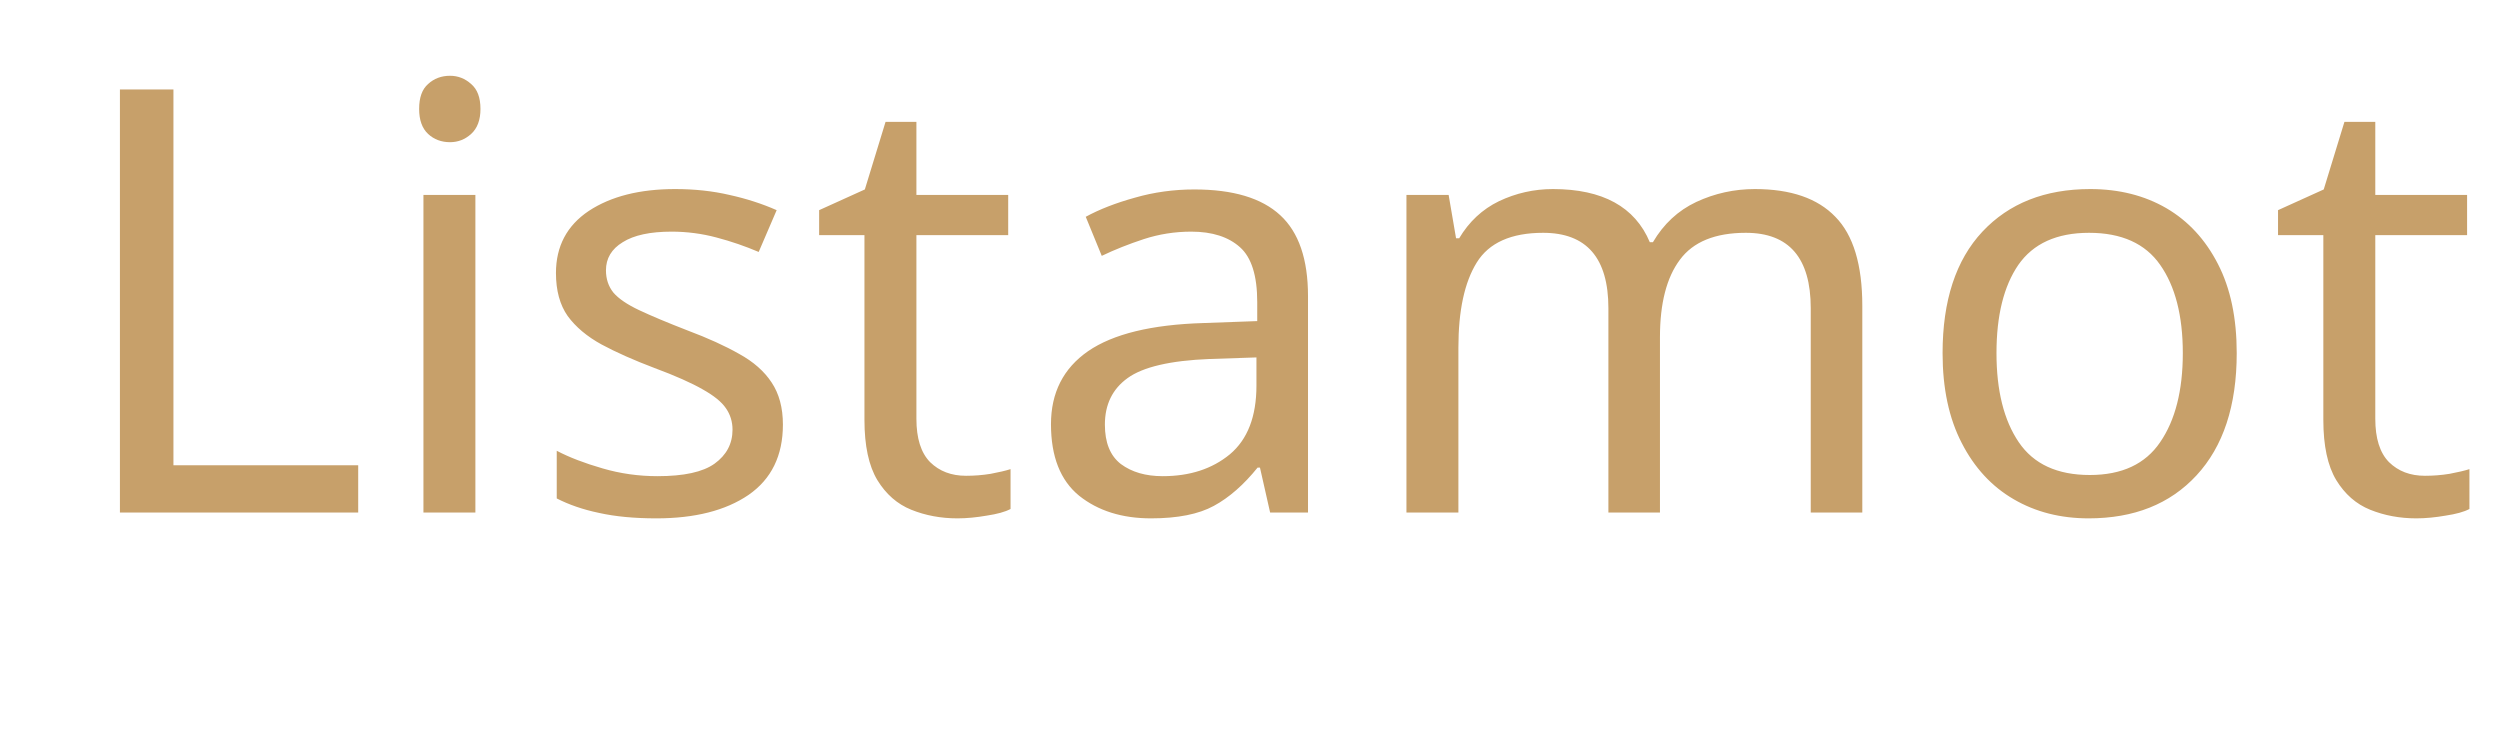
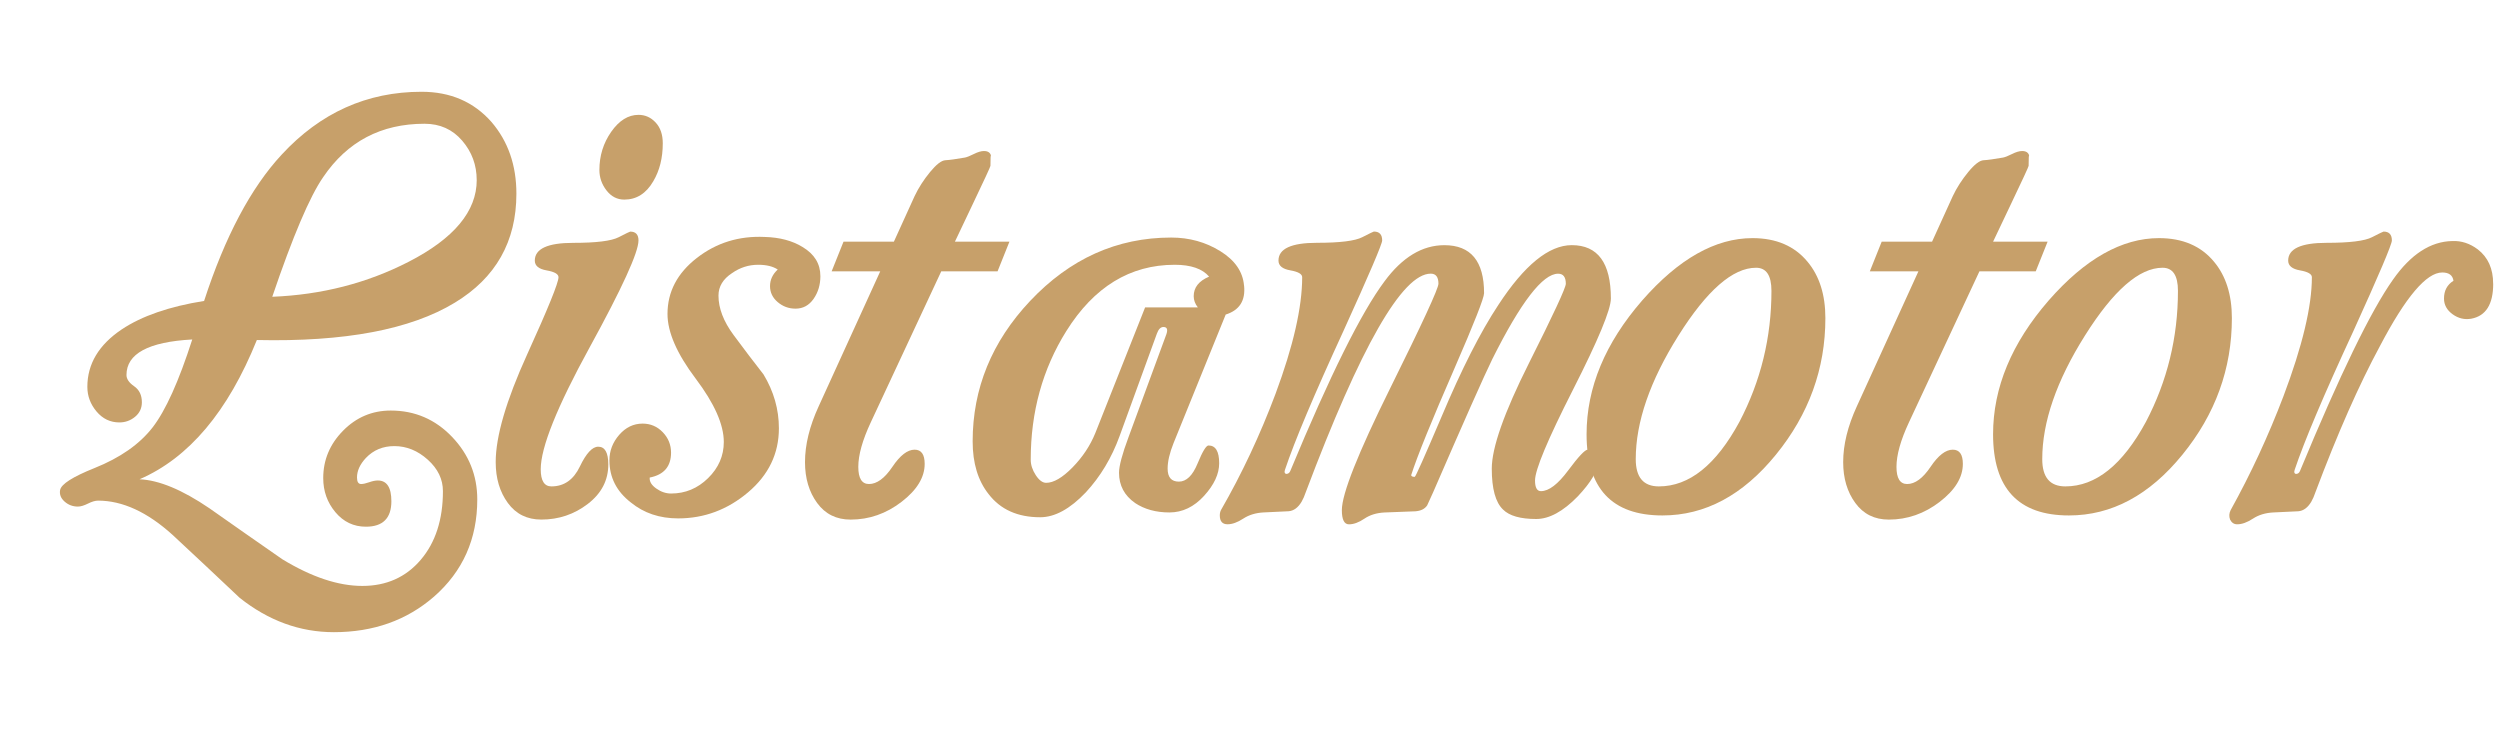
<svg xmlns="http://www.w3.org/2000/svg" width="100%" height="100%" viewBox="0 0 100 30" version="1.1" xml:space="preserve" style="fill-rule:evenodd;clip-rule:evenodd;stroke-linejoin:round;stroke-miterlimit:1.414;">
  <g id="Layer1">
-     <text x="2.5px" y="20.499px" style="font-family:Carrington;font-size:23.703px;fill:#c7a06a;">Listamotor</text>
+     <path d="M20.656,7.747c0,1.912 -0.822,3.366 -2.465,4.361c-1.77,1.075 -4.409,1.572 -7.917,1.493c-1.154,2.86 -2.718,4.717 -4.693,5.57c0.774,0.032 1.707,0.419 2.797,1.161c0.964,0.679 1.936,1.359 2.915,2.038c1.169,0.711 2.236,1.067 3.2,1.067c0.964,0 1.742,-0.348 2.335,-1.043c0.593,-0.695 0.889,-1.612 0.889,-2.749c0,-0.474 -0.201,-0.893 -0.604,-1.256c-0.403,-0.363 -0.849,-0.545 -1.339,-0.545c-0.458,0 -0.837,0.158 -1.138,0.474c-0.237,0.253 -0.356,0.514 -0.356,0.782c0,0.174 0.055,0.261 0.166,0.261c0.079,0 0.186,-0.024 0.32,-0.071c0.134,-0.047 0.249,-0.071 0.344,-0.071c0.363,0 0.545,0.277 0.545,0.83c-1.77636e-15,0.679 -0.34,1.019 -1.019,1.019c-0.49,0 -0.897,-0.194 -1.221,-0.581c-0.324,-0.387 -0.486,-0.841 -0.486,-1.363c0,-0.727 0.265,-1.359 0.794,-1.896c0.529,-0.537 1.165,-0.806 1.908,-0.806c0.964,0 1.782,0.352 2.453,1.055c0.672,0.703 1.007,1.537 1.007,2.501c-3.55271e-15,1.58 -0.577,2.876 -1.73,3.887c-1.09,0.948 -2.426,1.422 -4.006,1.422c-1.359,0 -2.615,-0.458 -3.769,-1.375c-0.885,-0.837 -1.778,-1.675 -2.678,-2.512c-1.011,-0.917 -2.007,-1.375 -2.987,-1.375c-0.111,0 -0.245,0.04 -0.403,0.119c-0.158,0.079 -0.292,0.119 -0.403,0.119c-0.205,0 -0.383,-0.067 -0.533,-0.201c-0.15,-0.134 -0.209,-0.288 -0.178,-0.462c0.047,-0.237 0.506,-0.529 1.375,-0.877c1.027,-0.411 1.801,-0.952 2.323,-1.624c0.521,-0.672 1.051,-1.845 1.588,-3.52c-1.754,0.095 -2.631,0.569 -2.631,1.422c0,0.158 0.103,0.308 0.308,0.45c0.205,0.142 0.308,0.356 0.308,0.64c0,0.237 -0.091,0.431 -0.273,0.581c-0.182,0.15 -0.391,0.225 -0.628,0.225c-0.363,0 -0.668,-0.146 -0.913,-0.438c-0.245,-0.292 -0.367,-0.62 -0.367,-0.984c0,-0.917 0.458,-1.683 1.375,-2.299c0.806,-0.537 1.904,-0.917 3.295,-1.138c0.837,-2.576 1.873,-4.527 3.105,-5.855c1.549,-1.675 3.413,-2.512 5.594,-2.512c1.154,0 2.086,0.403 2.797,1.209c0.664,0.774 0.996,1.73 0.996,2.868ZM19.068,7.202c0,-0.6 -0.194,-1.126 -0.581,-1.576c-0.387,-0.45 -0.889,-0.676 -1.505,-0.676c-1.738,3.55271e-15 -3.089,0.711 -4.053,2.133c-0.537,0.774 -1.217,2.37 -2.038,4.788c1.975,-0.079 3.792,-0.545 5.452,-1.398c1.817,-0.932 2.726,-2.023 2.726,-3.271Z" style="fill:#c7a06a;fill-rule:nonzero;" />
+     <path d="M26.511,5.732c0,0.585 -0.126,1.09 -0.379,1.517c-0.284,0.49 -0.672,0.735 -1.161,0.735c-0.284,0 -0.521,-0.122 -0.711,-0.367c-0.19,-0.245 -0.284,-0.518 -0.284,-0.818c0,-0.569 0.158,-1.078 0.474,-1.529c0.316,-0.45 0.679,-0.676 1.09,-0.676c0.269,3.55271e-15 0.498,0.103 0.687,0.308c0.19,0.205 0.284,0.482 0.284,0.83ZM25.539,9.62c0,0.474 -0.652,1.9 -1.955,4.278c-1.304,2.378 -1.955,4.002 -1.955,4.871c0,0.458 0.142,0.687 0.427,0.687c0.506,0 0.885,-0.265 1.138,-0.794c0.253,-0.529 0.498,-0.794 0.735,-0.794c0.269,0 0.403,0.237 0.403,0.711c0,0.632 -0.273,1.157 -0.818,1.576c-0.545,0.419 -1.165,0.628 -1.861,0.628c-0.569,0 -1.015,-0.221 -1.339,-0.664c-0.324,-0.442 -0.486,-0.988 -0.486,-1.635c0,-1.027 0.419,-2.461 1.256,-4.302c0.837,-1.841 1.256,-2.872 1.256,-3.093c0,-0.126 -0.158,-0.217 -0.474,-0.273c-0.316,-0.055 -0.474,-0.186 -0.474,-0.391c0,-0.474 0.514,-0.711 1.541,-0.711c0.917,1.77636e-15 1.521,-0.075 1.813,-0.225c0.292,-0.15 0.446,-0.225 0.462,-0.225c0.221,0 0.332,0.119 0.332,0.356Z" style="fill:#c7a06a;fill-rule:nonzero;" />
+     <path d="M32.816,11.042c0,0.348 -0.091,0.652 -0.273,0.913c-0.182,0.261 -0.423,0.391 -0.723,0.391c-0.269,1.77636e-15 -0.506,-0.087 -0.711,-0.261c-0.205,-0.174 -0.308,-0.387 -0.308,-0.64c0,-0.253 0.103,-0.474 0.308,-0.664c-0.19,-0.126 -0.45,-0.19 -0.782,-0.19c-0.379,0 -0.727,0.111 -1.043,0.332c-0.363,0.237 -0.545,0.537 -0.545,0.901c0,0.506 0.201,1.031 0.604,1.576c0.403,0.545 0.802,1.071 1.197,1.576c0.411,0.679 0.616,1.398 0.616,2.157c0,1.011 -0.411,1.865 -1.233,2.56c-0.822,0.695 -1.754,1.043 -2.797,1.043c-0.743,0 -1.375,-0.213 -1.896,-0.64c-0.569,-0.442 -0.853,-1.003 -0.853,-1.683c0,-0.379 0.13,-0.719 0.391,-1.019c0.261,-0.3 0.573,-0.45 0.936,-0.45c0.316,0 0.585,0.115 0.806,0.344c0.221,0.229 0.332,0.502 0.332,0.818c0,0.553 -0.284,0.885 -0.853,0.996c-0.016,0.158 0.071,0.304 0.261,0.438c0.19,0.134 0.387,0.201 0.593,0.201c0.569,0 1.063,-0.205 1.481,-0.616c0.419,-0.411 0.628,-0.893 0.628,-1.446c0,-0.695 -0.375,-1.541 -1.126,-2.536c-0.751,-0.996 -1.126,-1.857 -1.126,-2.584c0,-0.885 0.391,-1.632 1.173,-2.24c0.782,-0.608 1.687,-0.889 2.714,-0.841c0.6,0.016 1.106,0.15 1.517,0.403c0.474,0.284 0.711,0.672 0.711,1.161Z" style="fill:#c7a06a;fill-rule:nonzero;" />
+     <path d="M40.377,9.667l-0.474,1.185l-2.252,0c-0.506,1.09 -1.446,3.105 -2.821,6.044c-0.332,0.711 -0.498,1.304 -0.498,1.778c0,0.458 0.142,0.687 0.427,0.687c0.316,0 0.628,-0.229 0.936,-0.687c0.308,-0.458 0.604,-0.687 0.889,-0.687c0.269,0 0.403,0.19 0.403,0.569c0,0.537 -0.308,1.043 -0.924,1.517c-0.616,0.474 -1.296,0.711 -2.038,0.711c-0.569,0 -1.015,-0.221 -1.339,-0.664c-0.324,-0.442 -0.486,-0.988 -0.486,-1.635c0,-0.695 0.182,-1.438 0.545,-2.228l2.465,-5.404l-1.944,0l0.474,-1.185l2.015,0l0.83,-1.825c0.158,-0.332 0.363,-0.652 0.616,-0.96c0.253,-0.308 0.458,-0.466 0.616,-0.474c0.158,-0.008 0.419,-0.043 0.782,-0.107c0.079,-0.016 0.198,-0.063 0.356,-0.142c0.158,-0.079 0.292,-0.119 0.403,-0.119c0.158,0 0.253,0.063 0.284,0.19c-0.016,-0.047 -0.024,0.087 -0.024,0.403c0,0.032 -0.245,0.561 -0.735,1.588c-0.221,0.474 -0.45,0.956 -0.687,1.446l2.181,0Z" style="fill:#c7a06a;fill-rule:nonzero;" />
+     <path d="M49.763,11.421c0.063,0.6 -0.182,0.988 -0.735,1.161l-2.086,5.143c-0.158,0.395 -0.237,0.735 -0.237,1.019c0,0.348 0.15,0.521 0.45,0.521c0.3,0 0.549,-0.241 0.747,-0.723c0.198,-0.482 0.344,-0.723 0.438,-0.723c0.284,0 0.427,0.237 0.427,0.711c0,0.427 -0.201,0.861 -0.604,1.304c-0.403,0.442 -0.865,0.664 -1.387,0.664c-0.537,0 -0.996,-0.126 -1.375,-0.379c-0.427,-0.3 -0.64,-0.703 -0.64,-1.209c0,-0.269 0.126,-0.743 0.379,-1.422l1.517,-4.124c0.063,-0.19 0.024,-0.284 -0.119,-0.284c-0.111,0 -0.198,0.087 -0.261,0.261l-1.493,4.101c-0.316,0.869 -0.766,1.62 -1.351,2.252c-0.632,0.664 -1.24,0.996 -1.825,0.996c-0.901,0 -1.588,-0.308 -2.062,-0.924c-0.427,-0.537 -0.64,-1.24 -0.64,-2.11c0,-2.117 0.766,-3.99 2.299,-5.618c1.596,-1.691 3.476,-2.536 5.641,-2.536c0.727,0 1.383,0.182 1.967,0.545c0.585,0.363 0.901,0.822 0.948,1.375ZM48.364,11.065c-0.269,-0.316 -0.727,-0.474 -1.375,-0.474c-1.786,0 -3.231,0.885 -4.338,2.655c-0.948,1.517 -1.422,3.231 -1.422,5.143c0,0.205 0.067,0.411 0.201,0.616c0.134,0.205 0.273,0.308 0.415,0.308c0.3,0 0.652,-0.205 1.055,-0.616c0.403,-0.411 0.707,-0.869 0.913,-1.375l1.991,-5.025l2.11,0c-0.111,-0.142 -0.166,-0.292 -0.166,-0.45c0,-0.348 0.205,-0.608 0.616,-0.782Z" style="fill:#c7a06a;fill-rule:nonzero;" />
+     <path d="M64.435,11.942c0,0.442 -0.506,1.659 -1.517,3.65c-1.011,1.991 -1.517,3.2 -1.517,3.627c0,0.284 0.079,0.427 0.237,0.427c0.316,0 0.679,-0.277 1.09,-0.83c0.411,-0.553 0.672,-0.83 0.782,-0.83c0.269,0 0.403,0.166 0.403,0.498c0,0.348 -0.269,0.806 -0.806,1.375c-0.585,0.6 -1.138,0.901 -1.659,0.901c-0.632,0 -1.075,-0.126 -1.327,-0.379c-0.3,-0.284 -0.45,-0.83 -0.45,-1.635c0,-0.837 0.494,-2.24 1.481,-4.207c0.988,-1.967 1.481,-3.03 1.481,-3.188c0,-0.269 -0.103,-0.403 -0.308,-0.403c-0.616,0 -1.493,1.138 -2.631,3.413c-0.332,0.679 -1.122,2.457 -2.37,5.333c-0.142,0.316 -0.221,0.49 -0.237,0.521c-0.095,0.142 -0.253,0.221 -0.474,0.237l-1.233,0.047c-0.316,0.016 -0.585,0.099 -0.806,0.249c-0.221,0.15 -0.427,0.225 -0.616,0.225c-0.19,0 -0.284,-0.19 -0.284,-0.569c0,-0.648 0.644,-2.272 1.932,-4.871c1.288,-2.599 1.932,-3.994 1.932,-4.184c0,-0.269 -0.103,-0.403 -0.308,-0.403c-1.138,0 -2.805,2.915 -5.001,8.746c-0.047,0.142 -0.103,0.269 -0.166,0.379c-0.142,0.237 -0.316,0.363 -0.521,0.379l-0.996,0.047c-0.316,0.016 -0.589,0.099 -0.818,0.249c-0.229,0.15 -0.438,0.225 -0.628,0.225c-0.205,0 -0.308,-0.119 -0.308,-0.356c0,-0.079 0.016,-0.15 0.047,-0.213c0.837,-1.454 1.564,-3.002 2.181,-4.646c0.711,-1.912 1.067,-3.468 1.067,-4.669c-7.10543e-15,-0.126 -0.158,-0.217 -0.474,-0.273c-0.316,-0.055 -0.474,-0.186 -0.474,-0.391c0,-0.474 0.514,-0.711 1.541,-0.711c0.917,1.77636e-15 1.521,-0.075 1.813,-0.225c0.292,-0.15 0.446,-0.225 0.462,-0.225c0.221,0 0.332,0.119 0.332,0.356c0,0.142 -0.514,1.343 -1.541,3.603c-1.185,2.576 -1.967,4.432 -2.347,5.57c-0.032,0.095 -0.016,0.15 0.047,0.166c0.079,0 0.134,-0.04 0.166,-0.119c1.58,-3.808 2.836,-6.337 3.769,-7.585c0.711,-0.964 1.509,-1.446 2.394,-1.446c1.059,1.77636e-15 1.588,0.64 1.588,1.92c0,0.19 -0.395,1.193 -1.185,3.01c-0.917,2.102 -1.493,3.524 -1.73,4.266c0,0.047 0.047,0.071 0.142,0.071c0.032,0 0.387,-0.798 1.067,-2.394c0.806,-1.912 1.564,-3.405 2.275,-4.48c1.043,-1.596 2.023,-2.394 2.939,-2.394c1.043,1.77636e-15 1.564,0.711 1.564,2.133Z" style="fill:#c7a06a;fill-rule:nonzero;" />
+     <path d="M73.015,12.725c0,2.023 -0.66,3.844 -1.979,5.463c-1.319,1.62 -2.832,2.43 -4.539,2.43c-2.023,0 -3.034,-1.082 -3.034,-3.247c0,-1.865 0.743,-3.65 2.228,-5.357c1.454,-1.659 2.923,-2.489 4.409,-2.489c0.948,1.77636e-15 1.683,0.316 2.204,0.948c0.474,0.569 0.711,1.319 0.711,2.252ZM70.858,11.634c0,-0.616 -0.205,-0.924 -0.616,-0.924c-0.932,0 -1.967,0.905 -3.105,2.714c-1.138,1.809 -1.707,3.457 -1.707,4.942c0,0.727 0.308,1.09 0.924,1.09c1.217,0 2.291,-0.861 3.224,-2.584c0.853,-1.628 1.28,-3.374 1.28,-5.238Z" style="fill:#c7a06a;fill-rule:nonzero;" />
+     <path d="M81.904,9.667l-0.474,1.185l-2.252,0c-0.506,1.09 -1.446,3.105 -2.821,6.044c-0.332,0.711 -0.498,1.304 -0.498,1.778c0,0.458 0.142,0.687 0.427,0.687c0.316,0 0.628,-0.229 0.936,-0.687c0.308,-0.458 0.604,-0.687 0.889,-0.687c0.269,0 0.403,0.19 0.403,0.569c0,0.537 -0.308,1.043 -0.924,1.517c-0.616,0.474 -1.296,0.711 -2.038,0.711c-0.569,0 -1.015,-0.221 -1.339,-0.664c-0.324,-0.442 -0.486,-0.988 -0.486,-1.635c0,-0.695 0.182,-1.438 0.545,-2.228l2.465,-5.404l-1.944,0l0.474,-1.185l2.015,0l0.83,-1.825c0.158,-0.332 0.363,-0.652 0.616,-0.96c0.253,-0.308 0.458,-0.466 0.616,-0.474c0.158,-0.008 0.419,-0.043 0.782,-0.107c0.079,-0.016 0.198,-0.063 0.356,-0.142c0.158,-0.079 0.292,-0.119 0.403,-0.119c0.158,0 0.253,0.063 0.284,0.19c-0.016,-0.047 -0.024,0.087 -0.024,0.403c0,0.032 -0.245,0.561 -0.735,1.588c-0.221,0.474 -0.45,0.956 -0.687,1.446l2.181,0Z" style="fill:#c7a06a;fill-rule:nonzero;" />
+     <path d="M89.275,12.725c0,2.023 -0.66,3.844 -1.979,5.463c-1.319,1.62 -2.832,2.43 -4.539,2.43c-2.023,0 -3.034,-1.082 -3.034,-3.247c0,-1.865 0.743,-3.65 2.228,-5.357c1.454,-1.659 2.923,-2.489 4.409,-2.489c0.948,1.77636e-15 1.683,0.316 2.204,0.948c0.474,0.569 0.711,1.319 0.711,2.252ZM87.118,11.634c0,-0.616 -0.205,-0.924 -0.616,-0.924c-0.932,0 -1.967,0.905 -3.105,2.714c-1.138,1.809 -1.707,3.457 -1.707,4.942c0,0.727 0.308,1.09 0.924,1.09c1.217,0 2.291,-0.861 3.224,-2.584c0.853,-1.628 1.28,-3.374 1.28,-5.238Z" style="fill:#c7a06a;fill-rule:nonzero;" />
+     <path d="M99.728,11.35c0,0.822 -0.292,1.288 -0.877,1.398c-0.269,0.047 -0.518,-0.012 -0.747,-0.178c-0.229,-0.166 -0.344,-0.375 -0.344,-0.628c0,-0.316 0.126,-0.553 0.379,-0.711c-0.032,-0.221 -0.182,-0.332 -0.45,-0.332c-0.632,0 -1.462,0.98 -2.489,2.939c-0.837,1.549 -1.699,3.5 -2.584,5.855c-0.047,0.142 -0.103,0.269 -0.166,0.379c-0.142,0.237 -0.316,0.363 -0.521,0.379l-0.996,0.047c-0.316,0.016 -0.589,0.099 -0.818,0.249c-0.229,0.15 -0.438,0.225 -0.628,0.225c-0.126,0 -0.221,-0.063 -0.284,-0.19c-0.047,-0.126 -0.04,-0.253 0.024,-0.379c0.806,-1.454 1.509,-2.971 2.11,-4.551c0.758,-2.007 1.138,-3.595 1.138,-4.764c0,-0.126 -0.158,-0.217 -0.474,-0.273c-0.316,-0.055 -0.474,-0.186 -0.474,-0.391c0,-0.474 0.514,-0.711 1.541,-0.711c0.917,1.77636e-15 1.521,-0.075 1.813,-0.225c0.292,-0.15 0.446,-0.225 0.462,-0.225c0.221,0 0.332,0.119 0.332,0.356c0,0.158 -0.514,1.367 -1.541,3.627c-1.185,2.56 -1.967,4.409 -2.347,5.546c-0.032,0.095 -0.016,0.15 0.047,0.166c0.079,0 0.134,-0.04 0.166,-0.119c1.596,-3.856 2.836,-6.408 3.721,-7.656c0.711,-1.011 1.501,-1.525 2.37,-1.541c0.363,-0.016 0.703,0.095 1.019,0.332c0.411,0.316 0.616,0.774 0.616,1.375Z" style="fill:#c7a06a;fill-rule:nonzero;" />
  </g>
</svg>
